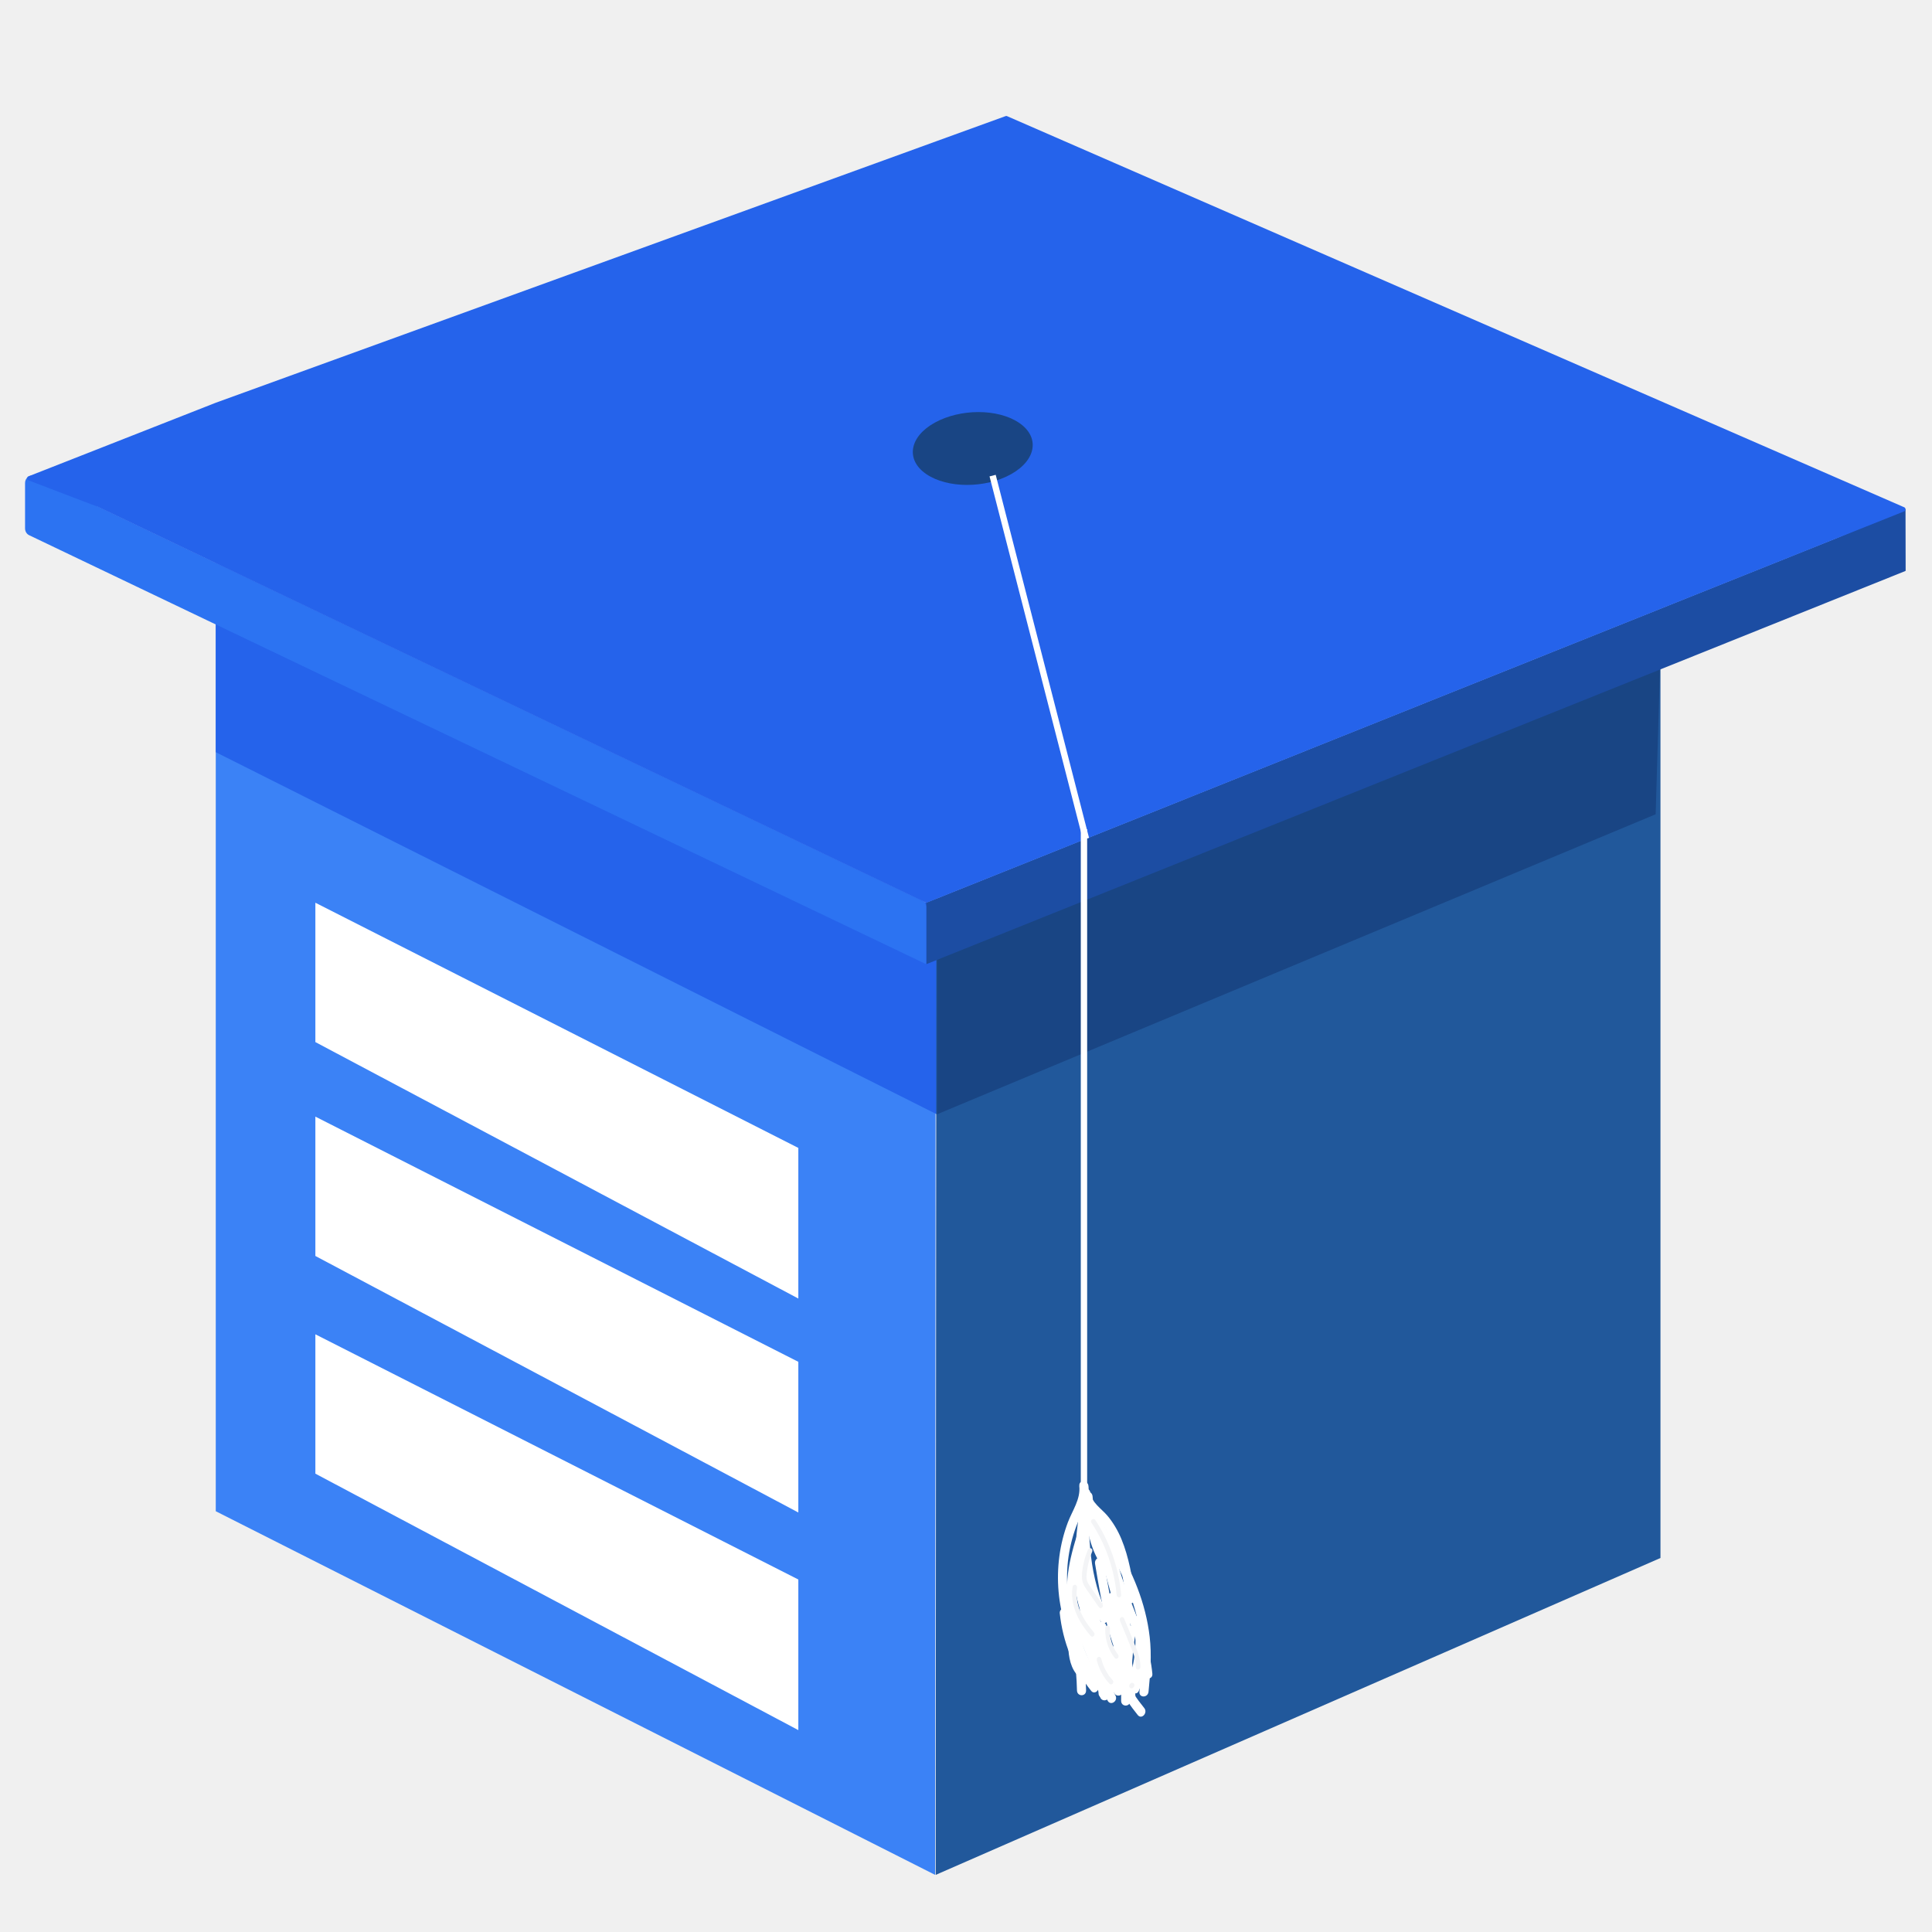
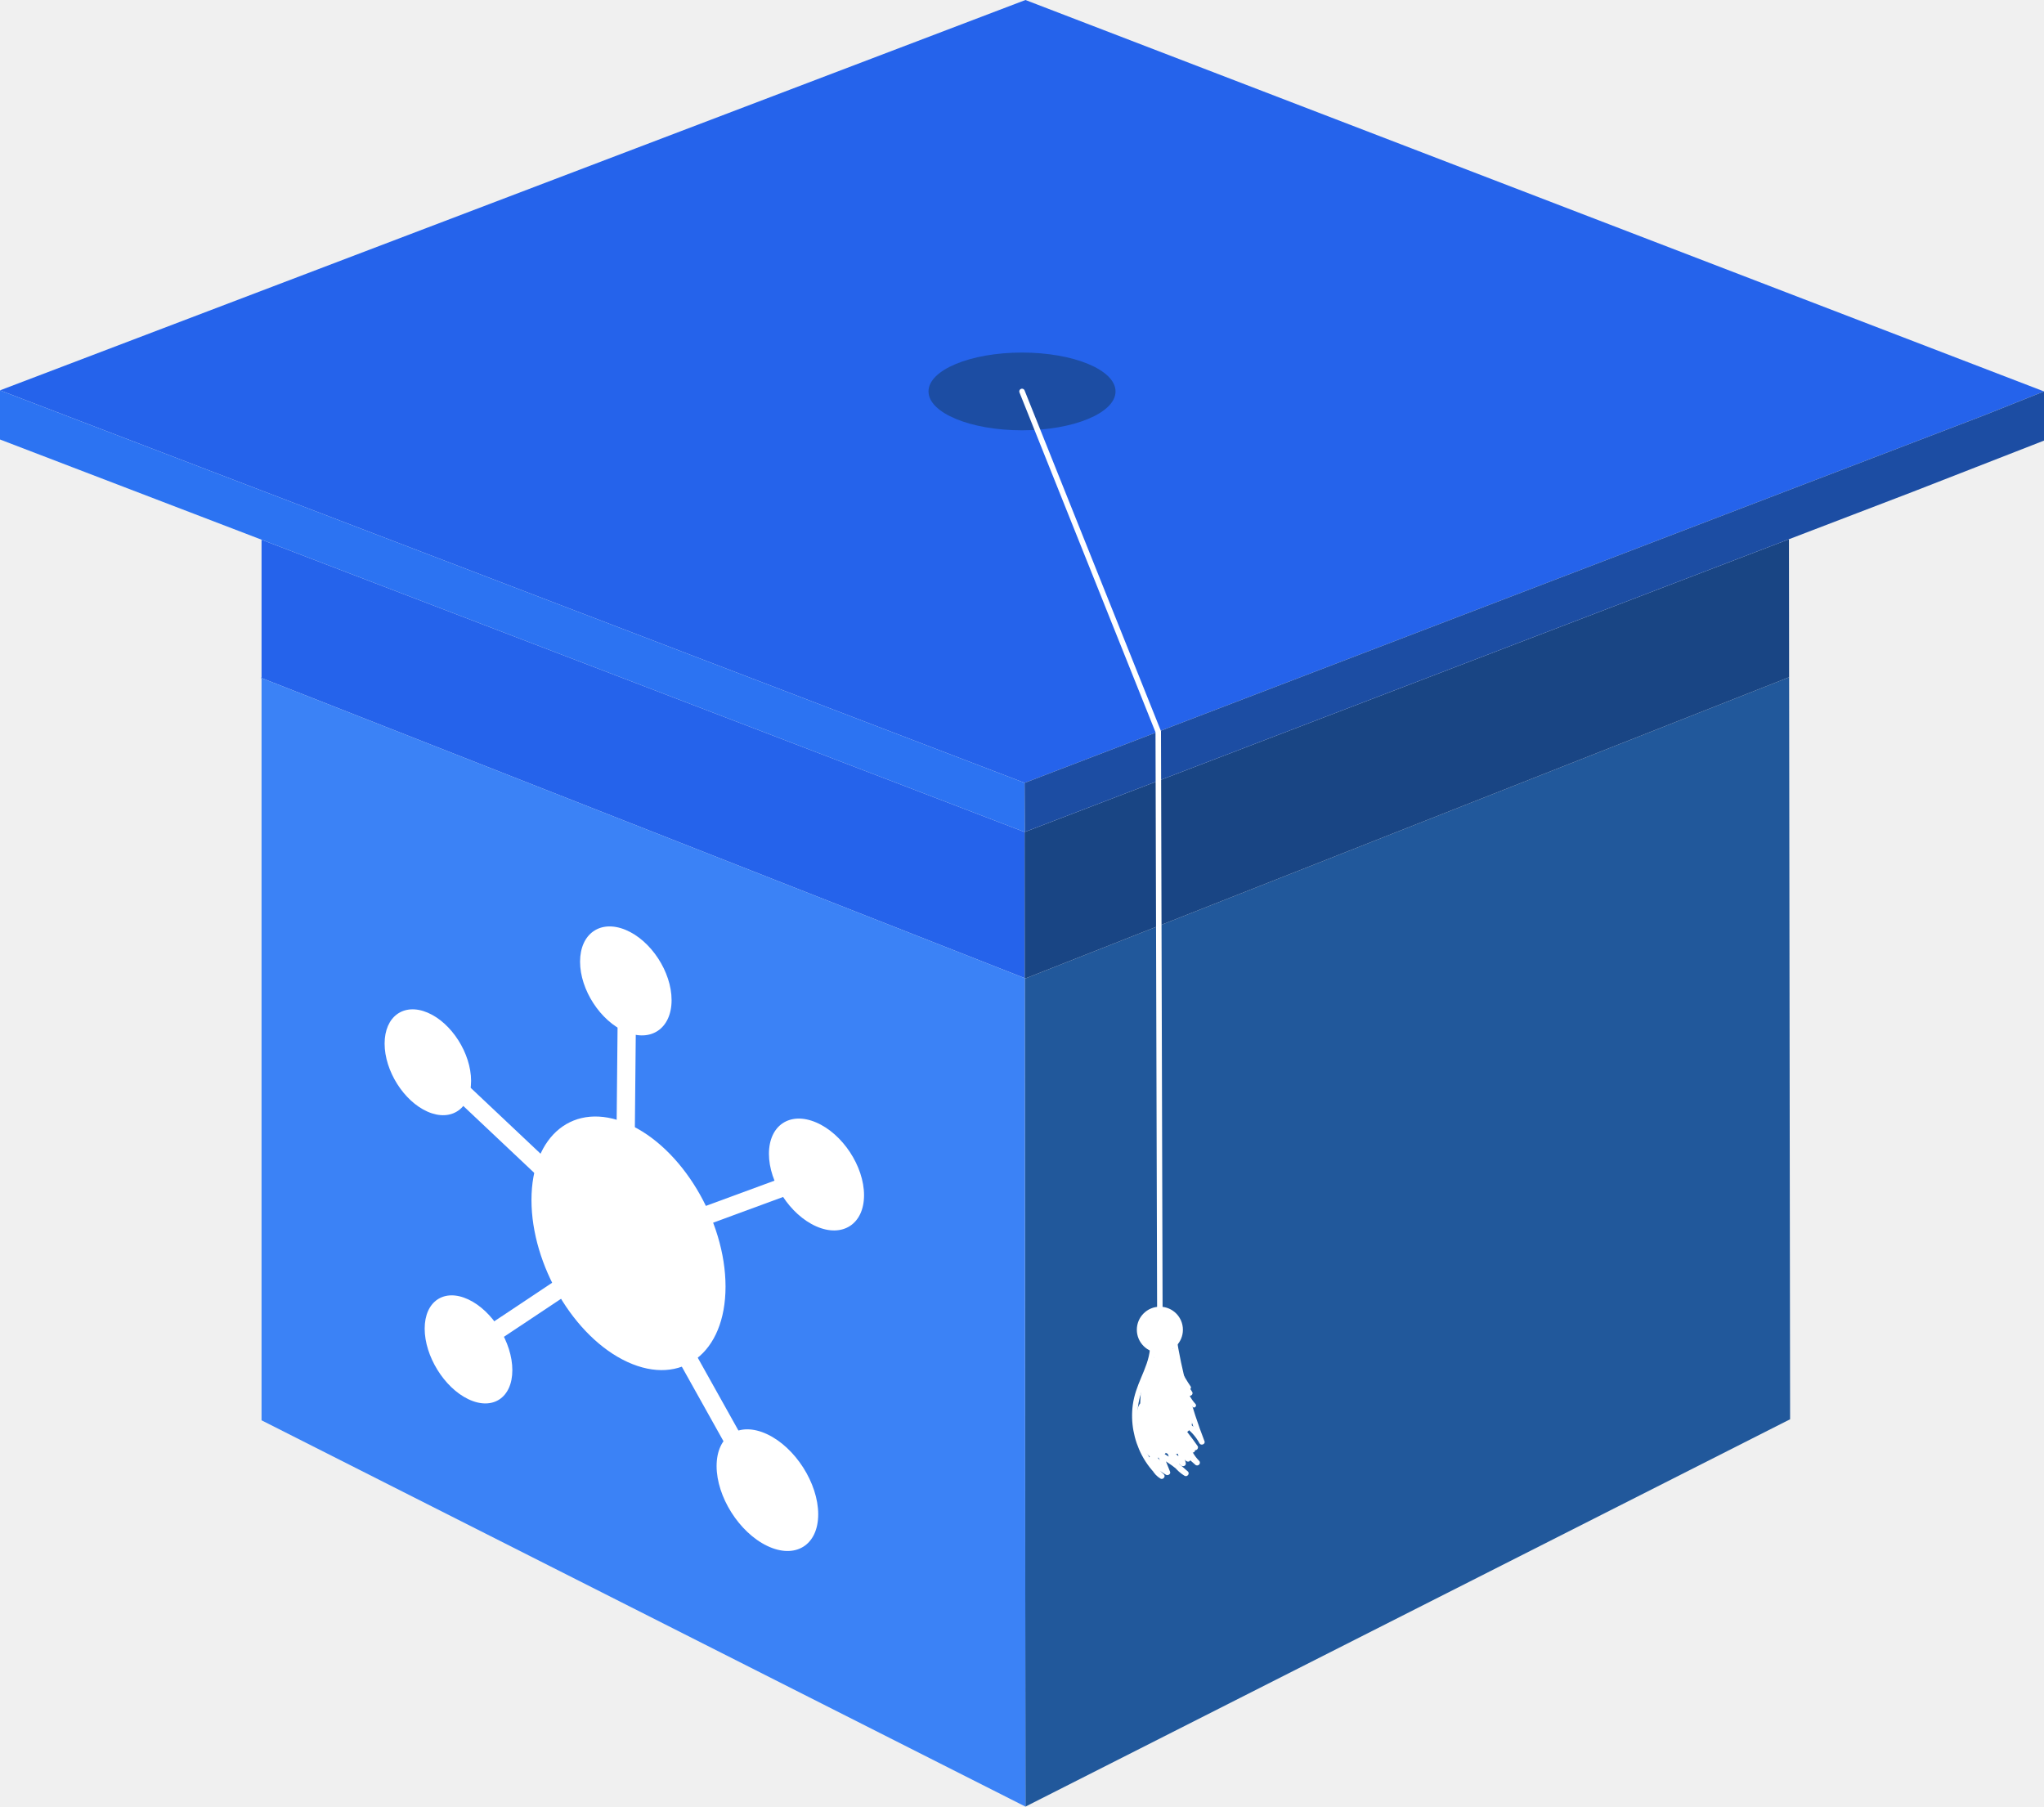
- <svg xmlns="http://www.w3.org/2000/svg" id="Mesa_2" data-name="Mesa 2" viewBox="0 0 96 96" version="1.1" width="96" height="96">
+ <svg xmlns="http://www.w3.org/2000/svg" viewBox="0 0 31.671 27.991" version="1.1" id="svg36" width="31.671" height="27.991">
  <defs id="defs1">
    <style id="style1">
      .cls-1 {
        fill: #194584;
      }

      .cls-2 {
        fill: #1c4da3;
      }

      .cls-3 {
        fill: #fff;
      }

      .cls-4 {
-         fill: #f3f4f6;
+         fill: #3b82f6;
      }

      .cls-5 {
+         fill: #2563eb;
+       }
+ 
+       .cls-6 {
+         stroke: #2563eb;
+         stroke-width: .25px;
+       }
+ 
+       .cls-6, .cls-7, .cls-8 {
        fill: none;
-         stroke: #fff;
        stroke-miterlimit: 10;
      }

-       .cls-6 {
-         fill: #3b82f6;
+       .cls-7 {
+         stroke-linecap: round;
+         stroke-width: 3px;
      }

-       .cls-7 {
-         fill: #2563eb;
+       .cls-7, .cls-8 {
+         stroke: #fff;
      }

      .cls-8 {
+         stroke-width: 10px;
+       }
+ 
+       .cls-9 {
        fill: #21589b;
      }

-       .cls-9 {
+       .cls-10 {
        fill: #2c73f2;
      }
    </style>
  </defs>
-   <g id="Capa_9" data-name="Capa 9" transform="matrix(0.3017876,0,0,0.3309927,-107.0243,-138.7259)">
-     <polygon class="cls-6" points="390.16,645.99 508.6,700.58 508.7,556.13 390.16,508.02 " id="polygon1" />
-     <path class="cls-7" d="m 508.9,554.01 v 32.4 c 0,0 -118.74,-54.37 -118.74,-54.37 v -28.39 l 116.86,50.95 c 0.08,0.03 0.16,0.03 0.24,0.01 z" id="path1" />
-     <polygon class="cls-8" points="508.7,700.58 628.03,653.01 628.03,513.98 508.8,557.55 " id="polygon2" />
-     <polygon class="cls-1" points="628.13,513.98 627.24,541.36 508.9,586.41 508.9,555.61 " id="polygon3" />
-     <path class="cls-2" d="m 668.38,495.61 0.02,9.17 c 0,0 -0.02,0.05 -0.04,0.06 l -161.14,59 c 0,0 -0.08,-0.01 -0.08,-0.06 v -9.11 c 0,0 0.02,-0.05 0.04,-0.06 l 149.66,-54.64 11.46,-4.42 c 0,0 0.08,0.01 0.08,0.06 z" id="path3" />
-     <polygon class="cls-3" points="486.08,614.06 406.56,575.56 406.56,554.64 486.08,591.45 " id="polygon4" />
-     <polygon class="cls-3" points="486.08,646.18 406.56,607.67 406.56,586.75 486.08,623.56 " id="polygon5" />
-     <polygon class="cls-3" points="486.08,678.85 406.56,640.35 406.56,619.43 486.08,656.24 " id="polygon6" />
+   <g id="Capa_3" data-name="Capa 3" transform="scale(0.02830558)">
+     <line class="cls-6" x1="143.17" y1="371.14" x2="142.8" y2="370.99" id="line1" />
  </g>
-   <path class="cls-9" d="m 46.024,45.094 v 2.774 c 0,0.02 -0.018,0.033 -0.036,0.026 L 1.444,26.592 C 1.323,26.532 1.245,26.403 1.245,26.254 v -2.254 c 0,-0.265 0.247,-0.44 0.468,-0.338 l 3.166,1.513 40.947,19.578 c 0.121,0.06 0.199,0.189 0.199,0.338 z" id="path12" style="stroke-width:0.316" />
-   <path class="cls-7" d="m 94.621,25.407 -3.419,1.367 -11.558,4.627 -33.088,13.25 -0.429,0.172 -0.066,0.026 c -0.024,0.006 -0.048,0.006 -0.072,-0.003 L 10.721,27.982 4.875,25.188 1.405,23.864 c -0.081,-0.036 -0.075,-0.165 0.009,-0.195 L 10.721,20.012 45.744,7.302 46.555,7.007 49.969,5.769 c 0.021,-0.01 0.045,-0.007 0.066,0 L 79.643,18.678 94.624,25.208 c 0.081,0.036 0.078,0.165 -0.003,0.199 z" id="path13" style="stroke-width:0.316" />
-   <path class="cls-1" d="m 50.249,23.557 c 1.264,-0.715 1.424,-1.86 0.371,-2.559 -1.053,-0.698 -2.903,-0.695 -4.165,0 -1.271,0.698 -1.47,1.847 -0.429,2.559 1.05,0.718 2.948,0.718 4.222,0 z" id="path14" style="stroke-width:0.316" />
-   <line class="cls-5" x1="49.323" y1="23.633" x2="53.961" y2="41.675" id="line14" style="stroke-width:0.316" />
-   <line class="cls-5" x1="53.862" y1="41.205" x2="53.862" y2="74.205" id="line15" style="stroke-width:0.316" />
-   <path class="cls-3" d="m 53.629,73.841 c 0.072,0.652 -0.35,1.228 -0.567,1.804 -0.205,0.543 -0.347,1.109 -0.423,1.688 -0.154,1.168 -0.051,2.363 0.311,3.475 0.097,0.298 0.534,0.169 0.438,-0.132 -0.371,-1.139 -0.468,-2.37 -0.257,-3.558 0.106,-0.592 0.281,-1.168 0.525,-1.708 0.226,-0.5 0.492,-0.993 0.429,-1.572 -0.033,-0.314 -0.486,-0.318 -0.453,0 v 0 z" id="path15" style="stroke-width:0.316" />
-   <path class="cls-3" d="m 53.675,74.225 c -0.078,2.148 0.009,4.389 0.993,6.305 0.142,0.278 0.534,0.03 0.392,-0.252 -0.945,-1.837 -1.008,-3.998 -0.933,-6.057 0.012,-0.321 -0.441,-0.318 -0.453,0 v 0 z" id="path16" style="stroke-width:0.316" />
-   <path class="cls-3" d="m 53.726,74.185 c 0.06,0.49 0.332,0.818 0.655,1.142 0.347,0.351 0.634,0.722 0.851,1.182 0.435,0.923 0.585,1.979 0.73,2.995 0.045,0.314 0.48,0.182 0.438,-0.132 -0.139,-0.986 -0.299,-1.983 -0.679,-2.9 -0.178,-0.427 -0.416,-0.831 -0.709,-1.175 -0.278,-0.324 -0.773,-0.639 -0.83,-1.115 -0.039,-0.311 -0.492,-0.318 -0.453,0 v 0 z" id="path17" style="stroke-width:0.316" />
-   <path class="cls-3" d="m 53.838,74.357 c 0.094,1.125 0.205,2.294 0.785,3.26 0.299,0.496 0.631,0.937 0.806,1.509 0.178,0.579 0.244,1.188 0.308,1.794 0.033,0.314 0.486,0.318 0.453,0 -0.124,-1.168 -0.305,-2.224 -0.945,-3.194 -0.32,-0.487 -0.567,-0.976 -0.709,-1.562 -0.142,-0.586 -0.196,-1.202 -0.247,-1.811 -0.027,-0.314 -0.48,-0.318 -0.453,0 v 0 z" id="path18" style="stroke-width:0.316" />
-   <path class="cls-3" d="m 53.702,74.486 c -0.178,1.489 -0.423,3.062 -0.244,4.564 0.151,1.301 0.83,2.367 1.672,3.26 0.208,0.222 0.531,-0.129 0.32,-0.351 -0.851,-0.904 -1.494,-1.959 -1.572,-3.29 -0.078,-1.331 0.115,-2.807 0.281,-4.184 0.036,-0.314 -0.416,-0.314 -0.453,0 v 0 z" id="path19" style="stroke-width:0.316" />
-   <path class="cls-3" d="m 53.584,76.069 c -0.459,1.423 -0.803,2.823 -0.359,4.31 0.429,1.433 1.331,2.592 2.152,3.77 0.175,0.252 0.567,0.003 0.392,-0.252 -0.767,-1.106 -1.636,-2.194 -2.064,-3.522 -0.468,-1.443 -0.133,-2.784 0.317,-4.174 0.097,-0.301 -0.341,-0.43 -0.438,-0.132 z" id="path20" style="stroke-width:0.316" />
-   <path class="cls-3" d="m 54.028,75.377 c 0.444,1.278 0.842,2.569 1.192,3.879 0.362,1.357 0.7,2.774 0.468,4.194 -0.051,0.311 0.383,0.447 0.438,0.132 0.232,-1.41 -0.036,-2.8 -0.389,-4.161 -0.353,-1.36 -0.794,-2.804 -1.271,-4.177 -0.103,-0.295 -0.54,-0.169 -0.438,0.132 z" id="path21" style="stroke-width:0.316" />
-   <path class="cls-3" d="m 54.414,77.707 c 0.347,2.115 0.727,4.306 1.871,6.1 0.166,0.261 0.558,0.013 0.392,-0.252 -1.123,-1.761 -1.488,-3.906 -1.826,-5.984 -0.051,-0.314 -0.489,-0.182 -0.438,0.132 v 0 z" id="path22" style="stroke-width:0.316" />
-   <path class="cls-3" d="m 53.868,78.551 c 0.232,2.473 1.162,4.809 2.668,6.67 0.193,0.238 0.513,-0.113 0.32,-0.351 -1.421,-1.754 -2.318,-3.982 -2.535,-6.319 -0.03,-0.314 -0.483,-0.318 -0.453,0 z" id="path23" style="stroke-width:0.316" />
-   <path class="cls-3" d="m 53.696,75.013 c 0.948,1.248 1.841,2.582 2.411,4.091 0.287,0.758 0.495,1.559 0.582,2.373 0.091,0.861 0.012,1.724 -0.072,2.582 -0.03,0.318 0.423,0.314 0.453,0 0.091,-0.91 0.163,-1.814 0.057,-2.724 -0.097,-0.834 -0.308,-1.645 -0.604,-2.42 -0.598,-1.572 -1.518,-2.949 -2.505,-4.25 -0.187,-0.245 -0.504,0.106 -0.32,0.351 v 0 z" id="path24" style="stroke-width:0.316" />
-   <path class="cls-3" d="m 54.924,76.916 c 0.296,2.198 1.675,4.028 1.883,6.249 0.03,0.314 0.483,0.318 0.453,0 -0.211,-2.271 -1.596,-4.137 -1.898,-6.382 -0.042,-0.314 -0.48,-0.182 -0.438,0.132 z" id="path25" style="stroke-width:0.316" />
-   <path class="cls-3" d="m 53.162,79.988 c -0.124,0.645 -0.118,1.341 -0.072,1.996 0.039,0.566 0.205,1.158 0.685,1.45 0.254,0.156 0.483,-0.275 0.229,-0.43 -0.386,-0.235 -0.456,-0.755 -0.471,-1.195 -0.021,-0.559 -0.039,-1.139 0.066,-1.691 0.06,-0.311 -0.377,-0.444 -0.438,-0.132 v 0 z" id="path26" style="stroke-width:0.316" />
-   <path class="cls-3" d="m 53.258,80.117 c -0.184,0.639 -0.057,1.311 0.169,1.916 0.226,0.606 0.552,1.238 0.899,1.807 0.16,0.265 0.552,0.017 0.392,-0.252 -0.314,-0.516 -0.607,-1.062 -0.83,-1.632 -0.211,-0.536 -0.356,-1.132 -0.19,-1.708 0.088,-0.305 -0.35,-0.437 -0.438,-0.132 v 0 z" id="path27" style="stroke-width:0.316" />
-   <path class="cls-3" d="m 52.989,80.434 c 0.32,1.158 0.498,2.35 0.525,3.561 0.006,0.318 0.459,0.321 0.453,0 -0.03,-1.251 -0.211,-2.496 -0.54,-3.694 -0.085,-0.305 -0.522,-0.175 -0.438,0.132 z" id="path28" style="stroke-width:0.316" />
-   <path class="cls-3" d="m 52.658,80.153 c 0.151,1.433 0.688,2.777 1.56,3.863 0.193,0.242 0.513,-0.113 0.32,-0.351 -0.785,-0.976 -1.292,-2.218 -1.427,-3.512 -0.015,-0.136 -0.094,-0.248 -0.226,-0.248 -0.112,0 -0.241,0.116 -0.226,0.248 z" id="path29" style="stroke-width:0.316" />
-   <path class="cls-3" d="m 53.43,80.782 c 0.45,1.284 0.984,2.525 1.606,3.72 0.145,0.278 0.534,0.027 0.392,-0.252 -0.601,-1.155 -1.123,-2.36 -1.56,-3.601 -0.103,-0.295 -0.54,-0.165 -0.438,0.132 z" id="path30" style="stroke-width:0.316" />
-   <path class="cls-3" d="m 53.662,80.027 c 0.244,1.453 0.579,2.886 0.999,4.29 0.091,0.301 0.528,0.172 0.438,-0.132 -0.419,-1.403 -0.754,-2.837 -0.999,-4.29 -0.054,-0.314 -0.489,-0.182 -0.438,0.132 z" id="path31" style="stroke-width:0.316" />
-   <path class="cls-3" d="m 53.334,78.644 c 0.459,1.83 1.065,3.611 1.808,5.322 0.124,0.288 0.516,0.036 0.392,-0.252 -0.724,-1.675 -1.313,-3.416 -1.759,-5.203 -0.078,-0.308 -0.513,-0.175 -0.438,0.132 v 0 z" id="path32" style="stroke-width:0.316" />
-   <path class="cls-3" d="m 55.048,79.445 c 0.522,1.589 0.836,3.247 0.923,4.932 0.015,0.318 0.468,0.321 0.453,0 -0.088,-1.731 -0.401,-3.436 -0.939,-5.064 -0.1,-0.298 -0.537,-0.169 -0.438,0.132 z" id="path33" style="stroke-width:0.316" />
-   <path class="cls-3" d="m 55.995,80.954 c -0.193,1.172 -0.293,2.36 -0.287,3.555 0,0.318 0.453,0.321 0.453,0 -0.003,-1.149 0.085,-2.29 0.272,-3.422 0.051,-0.311 -0.383,-0.447 -0.438,-0.132 z" id="path34" style="stroke-width:0.316" />
-   <path class="cls-3" d="m 56.348,80.597 c 0.157,0.993 0.054,2.012 -0.272,2.952 -0.042,0.126 0.048,0.271 0.157,0.305 0.127,0.04 0.235,-0.046 0.278,-0.172 0.356,-1.026 0.444,-2.138 0.272,-3.217 -0.021,-0.132 -0.169,-0.205 -0.278,-0.172 -0.127,0.04 -0.178,0.172 -0.157,0.305 z" id="path35" style="stroke-width:0.316" />
-   <path class="cls-3" d="m 56.511,81.143 c 0.16,0.884 0.048,1.817 -0.317,2.625 -0.13,0.285 0.263,0.536 0.392,0.252 0.419,-0.933 0.546,-1.986 0.362,-3.009 -0.057,-0.314 -0.492,-0.182 -0.438,0.132 z" id="path36" style="stroke-width:0.316" />
-   <path class="cls-3" d="m 55.805,81.143 c 0.054,0.801 0.024,1.609 -0.094,2.4 -0.021,0.132 0.03,0.268 0.157,0.305 0.109,0.033 0.26,-0.04 0.278,-0.172 0.127,-0.837 0.166,-1.685 0.109,-2.532 -0.009,-0.132 -0.097,-0.248 -0.226,-0.248 -0.115,0 -0.235,0.113 -0.226,0.248 v 0 z" id="path37" style="stroke-width:0.316" />
-   <path class="cls-3" d="m 55.5,80.504 c 0,0.854 0,1.708 0,2.562 0,0.321 0.453,0.321 0.453,0 0,-0.854 0,-1.708 0,-2.562 0,-0.321 -0.453,-0.321 -0.453,0 z" id="path38" style="stroke-width:0.316" />
-   <path class="cls-3" d="m 55.38,80.183 c 0.051,1.175 -0.094,2.34 -0.429,3.456 -0.091,0.305 0.347,0.434 0.438,0.132 0.347,-1.155 0.498,-2.373 0.447,-3.588 -0.015,-0.318 -0.468,-0.321 -0.453,0 v 0 z" id="path39" style="stroke-width:0.316" />
-   <path class="cls-3" d="m 54.523,80.822 c 0.085,1.099 0.106,2.201 0.063,3.3 -0.012,0.321 0.441,0.318 0.453,0 0.042,-1.102 0.021,-2.201 -0.063,-3.3 -0.024,-0.314 -0.477,-0.318 -0.453,0 z" id="path40" style="stroke-width:0.316" />
-   <path class="cls-3" d="m 54,78.803 c -0.169,1.377 -0.081,2.774 0.278,4.108 0.081,0.305 0.519,0.175 0.438,-0.132 -0.335,-1.245 -0.435,-2.555 -0.278,-3.843 0.015,-0.132 -0.03,-0.265 -0.157,-0.305 -0.106,-0.033 -0.263,0.04 -0.278,0.172 v 0 z" id="path41" style="stroke-width:0.316" />
-   <path class="cls-3" d="m 53.889,78.422 c -0.103,1.589 0.051,3.187 0.447,4.72 0.078,0.308 0.516,0.175 0.438,-0.132 -0.386,-1.493 -0.528,-3.039 -0.429,-4.588 0.021,-0.318 -0.432,-0.318 -0.453,0 v 0 z" id="path42" style="stroke-width:0.316" />
-   <path class="cls-3" d="m 53.717,78.551 c 0.16,1.599 0.447,3.178 0.863,4.717 0.081,0.305 0.519,0.175 0.438,-0.132 -0.404,-1.499 -0.691,-3.032 -0.848,-4.588 -0.03,-0.314 -0.486,-0.318 -0.453,0 v 0 z" id="path43" style="stroke-width:0.316" />
-   <path class="cls-4" d="m 54.233,75.661 c 0.697,1.053 1.135,2.297 1.252,3.591 0.015,0.159 0.241,0.159 0.226,0 -0.121,-1.337 -0.561,-2.628 -1.283,-3.717 -0.085,-0.129 -0.281,-0.003 -0.196,0.126 z" id="path44" style="stroke-width:0.316" />
-   <path class="cls-4" d="m 54.067,76.989 c -0.1,0.235 -0.181,0.483 -0.232,0.735 -0.051,0.252 -0.1,0.533 -0.06,0.788 0.039,0.255 0.211,0.46 0.35,0.659 0.157,0.225 0.314,0.45 0.468,0.675 0.036,0.053 0.097,0.083 0.154,0.043 0.048,-0.03 0.078,-0.116 0.039,-0.169 -0.145,-0.209 -0.287,-0.414 -0.432,-0.622 -0.072,-0.103 -0.145,-0.205 -0.214,-0.311 -0.06,-0.089 -0.118,-0.185 -0.139,-0.295 -0.021,-0.109 -0.015,-0.232 0,-0.344 0.015,-0.113 0.03,-0.232 0.054,-0.348 0.048,-0.238 0.118,-0.47 0.211,-0.688 0.027,-0.06 0.015,-0.132 -0.039,-0.169 -0.048,-0.03 -0.13,-0.017 -0.154,0.043 v 0 z" id="path45" style="stroke-width:0.316" />
-   <path class="cls-4" d="m 53.3,78.836 c -0.118,0.722 0.145,1.427 0.537,1.993 0.112,0.159 0.232,0.311 0.359,0.46 0.1,0.116 0.26,-0.06 0.16,-0.175 -0.504,-0.586 -0.975,-1.364 -0.839,-2.211 0.012,-0.066 -0.015,-0.132 -0.078,-0.152 -0.054,-0.017 -0.13,0.02 -0.139,0.086 z" id="path46" style="stroke-width:0.316" />
-   <path class="cls-4" d="m 55.651,80.537 c 0.163,0.387 0.326,0.778 0.483,1.168 0.145,0.357 0.317,0.731 0.305,1.135 -0.006,0.159 0.22,0.159 0.226,0 0.012,-0.434 -0.163,-0.831 -0.317,-1.218 -0.163,-0.407 -0.329,-0.811 -0.498,-1.211 -0.027,-0.06 -0.106,-0.076 -0.154,-0.043 -0.057,0.036 -0.066,0.109 -0.039,0.169 v 0 z" id="path47" style="stroke-width:0.316" />
-   <path class="cls-4" d="m 54.498,82.493 c 0.088,0.348 0.241,0.669 0.447,0.95 0.057,0.076 0.118,0.149 0.181,0.218 0.042,0.046 0.118,0.05 0.16,0 0.042,-0.05 0.045,-0.126 0,-0.175 -0.054,-0.06 -0.109,-0.122 -0.157,-0.185 -0.012,-0.017 -0.024,-0.03 -0.033,-0.046 -0.006,-0.006 -0.012,-0.013 -0.015,-0.023 0,0 0.012,0.017 0.006,0.006 -0.003,-0.006 -0.009,-0.013 -0.012,-0.02 -0.021,-0.033 -0.045,-0.066 -0.066,-0.103 -0.042,-0.07 -0.081,-0.142 -0.118,-0.218 -0.018,-0.036 -0.033,-0.073 -0.051,-0.113 -0.009,-0.017 -0.015,-0.036 -0.021,-0.053 0,0 -0.012,-0.023 -0.009,-0.027 0,0 0.012,0.03 0,0.003 0,-0.006 -0.003,-0.01 -0.006,-0.017 -0.033,-0.089 -0.06,-0.179 -0.085,-0.271 -0.015,-0.063 -0.081,-0.106 -0.139,-0.086 -0.057,0.02 -0.097,0.086 -0.078,0.152 v 0 z" id="path48" style="stroke-width:0.316" />
-   <path class="cls-4" d="m 54.921,80.888 c -0.018,0.417 0.078,0.841 0.275,1.202 0.057,0.103 0.121,0.202 0.193,0.295 0.039,0.05 0.121,0.046 0.16,0 0.045,-0.053 0.042,-0.122 0,-0.175 -0.009,-0.013 -0.018,-0.023 -0.027,-0.036 0,0 -0.027,-0.04 -0.015,-0.02 -0.018,-0.023 -0.033,-0.05 -0.051,-0.076 -0.033,-0.05 -0.063,-0.103 -0.091,-0.159 -0.027,-0.056 -0.054,-0.109 -0.075,-0.165 0,-0.003 -0.018,-0.046 -0.009,-0.023 -0.006,-0.013 -0.012,-0.03 -0.015,-0.043 -0.009,-0.03 -0.021,-0.06 -0.03,-0.086 -0.036,-0.119 -0.06,-0.238 -0.078,-0.361 0.003,0.027 0,-0.02 0,-0.023 0,-0.017 0,-0.03 -0.003,-0.046 0,-0.03 -0.003,-0.063 -0.006,-0.093 0,-0.063 0,-0.122 0,-0.185 0,-0.066 -0.054,-0.126 -0.115,-0.126 -0.063,0 -0.109,0.053 -0.115,0.126 v 0 z" id="path49" style="stroke-width:0.316" />
-   <path class="cls-4" d="m 56.173,83.652 -0.03,0.033 c 0,0 -0.018,0.023 -0.024,0.04 -0.006,0.013 -0.009,0.03 -0.009,0.046 0,0.017 0,0.033 0.009,0.046 0.006,0.017 0.012,0.03 0.024,0.04 l 0.024,0.02 c 0.018,0.01 0.036,0.017 0.057,0.017 h 0.03 c 0.018,-0.01 0.036,-0.02 0.051,-0.036 l 0.03,-0.033 c 0,0 0.018,-0.023 0.024,-0.04 0.006,-0.013 0.009,-0.03 0.009,-0.046 0,-0.017 0,-0.033 -0.009,-0.046 -0.006,-0.017 -0.012,-0.03 -0.024,-0.04 l -0.024,-0.02 c -0.018,-0.01 -0.036,-0.017 -0.057,-0.017 h -0.03 c -0.018,0.01 -0.036,0.02 -0.051,0.036 z" id="path50" style="stroke-width:0.316" />
+   <g id="Capa_7" data-name="Capa 7" transform="scale(0.02830558)">
+     <g id="g36">
+       <polygon class="cls-9" points="979.37,370.69 979.91,776.87 561.34,988.89 560.95,535.41 561.34,535.56 " id="polygon1" />
+       <polygon class="cls-5" points="143.17,295.41 560.88,455.42 560.95,535.41 143.17,371.14 " id="polygon2" />
+       <polygon class="cls-5" points="560.88,428.52 109.88,255.75 109.87,255.75 35.24,227.16 0,213.66 561.34,0 1118.91,214.26 1086.58,227.15 1011.99,255.72 979.22,268.27 " id="polygon3" />
+       <polygon class="cls-10" points="0,240.57 0,213.66 35.24,227.16 109.87,255.75 109.88,255.75 560.88,428.52 561.01,455.38 561,455.38 560.88,455.42 143.17,295.41 " id="polygon4" />
+       <polygon class="cls-1" points="979.28,295.16 979.35,352.13 979.37,370.69 561.34,535.56 560.95,535.41 560.88,455.42 561,455.38 561.01,455.38 " id="polygon5" />
+       <polygon class="cls-2" points="560.88,428.52 979.22,268.27 1011.99,255.72 1086.58,227.15 1118.91,214.26 1118.91,241.17 1047.21,269.14 979.28,295.16 561.01,455.38 " id="polygon6" />
+       <polygon class="cls-4" points="143.17,371.14 560.95,535.41 561.34,988.89 143.17,777.44 " id="polygon7" />
+       <ellipse class="cls-2" cx="559.46" cy="214.26" rx="51.19" ry="21.28" id="ellipse7" />
+       <path class="cls-3" d="m 397.16,704.25 c 0,36.41 -24.18,54.81 -53.68,41.26 -29.16,-13.39 -52.55,-53.02 -52.55,-88.66 0,-35.64 23.39,-54.4 52.55,-41.77 29.5,12.78 53.68,52.76 53.68,89.17 z" id="path7" />
+       <line class="cls-8" x1="341.9" y1="681.76" x2="343.26" y2="541.89" id="line7" />
+       <line class="cls-8" x1="341.9" y1="681.76" x2="420.08" y2="821.67" id="line8" />
+       <line class="cls-8" x1="341.9" y1="681.76" x2="256.47" y2="738.63" id="line9" />
+       <line class="cls-8" x1="234.21" y1="580.21" x2="341.9" y2="681.76" id="line10" />
+       <line class="cls-8" x1="445.78" y1="643.57" x2="341.9" y2="681.76" id="line11" />
+       <path class="cls-3" d="m 257.88,591.67 c 0,15.06 -10.69,22.58 -23.8,16.84 -13.03,-5.71 -23.54,-22.38 -23.54,-37.27 0,-14.89 10.51,-22.49 23.54,-16.95 13.11,5.57 23.8,22.32 23.8,37.38 z" id="path11" />
+       <path class="cls-3" d="m 317.53,526.42 c 0,15.32 11.12,32.47 24.91,38.35 13.88,5.91 25.19,-1.83 25.19,-17.32 0,-15.49 -11.32,-32.73 -25.19,-38.47 -13.87,-5.74 -24.91,2.12 -24.91,17.44 z" id="path12" />
+       <path class="cls-3" d="m 420.92,631.59 c 0,15.61 11.55,33.36 25.88,39.68 14.42,6.36 26.18,-1.25 26.18,-17.05 0,-15.8 -11.76,-33.63 -26.18,-39.81 -14.42,-6.18 -25.88,1.57 -25.88,17.18 z" id="path13" />
+       <path class="cls-3" d="m 232.47,727.27 c 0,14.99 10.65,32.26 23.86,38.59 13.29,6.38 24.13,-0.72 24.13,-15.88 0,-15.16 -10.84,-32.51 -24.13,-38.72 -13.21,-6.17 -23.86,1.01 -23.86,16.01 z" id="path14" />
+       <path class="cls-3" d="m 392.27,802.47 c 0,16.78 12.34,36.32 27.65,43.69 15.4,7.41 27.97,-0.3 27.97,-17.28 0,-16.98 -12.56,-36.62 -27.97,-43.84 -15.31,-7.17 -27.65,0.65 -27.65,17.43 z" id="path15" />
+       <polyline class="cls-7" points="559.46 214.26 634.03 400.51 634.92 721.16" id="polyline15" />
+       <circle class="cls-3" cx="634.92" cy="727.87" r="12.61" id="circle15" />
+       <path class="cls-3" d="m 629.49,738.39 c -0.47,5.53 -2.72,10.69 -4.84,15.74 -2.12,5.05 -3.85,9.64 -4.55,14.85 -1.27,9.41 0.55,19.12 4.94,27.52 2.49,4.75 5.85,9.06 9.89,12.6 l 1.82,-2.36 c -3.07,-1.86 -4.77,-5.26 -4.54,-8.83 l -2.8,0.76 c 2.18,3.6 5.22,6.55 8.89,8.6 1.04,0.58 2.72,-0.41 2.2,-1.69 -1.28,-3.21 -2.56,-6.41 -3.83,-9.62 l -2.2,1.69 c 4.93,2.76 9.5,6.07 13.64,9.92 l 1.82,-2.36 c -3.79,-2.28 -6.55,-5.89 -7.77,-10.15 l -2.51,1.46 c 2.31,1.88 4.61,3.77 6.92,5.65 1.12,0.91 2.89,0.09 2.51,-1.46 -0.67,-2.67 -1.34,-5.35 -2.01,-8.02 l -2.2,1.69 c 3.34,2.2 6.48,4.65 9.42,7.36 1.42,1.31 3.48,-0.74 2.12,-2.12 -5.09,-5.16 -7.49,-12.71 -6.18,-19.87 l -2.2,0.9 c 3.61,2.38 6.52,5.59 8.58,9.39 0.79,1.46 3.37,0.45 2.74,-1.16 -7.28,-18.71 -12.5,-38.18 -15.54,-58.02 -0.29,-1.9 -3.18,-1.09 -2.89,0.8 3.04,19.84 8.26,39.31 15.54,58.02 l 2.74,-1.16 c -2.31,-4.25 -5.63,-7.81 -9.66,-10.46 -0.76,-0.5 -2.03,-0.03 -2.2,0.9 -1.5,8.23 1.07,16.81 6.96,22.78 l 2.12,-2.12 c -3.12,-2.88 -6.47,-5.5 -10.03,-7.83 -1.13,-0.75 -2.51,0.48 -2.2,1.69 0.67,2.67 1.34,5.35 2.01,8.02 l 2.51,-1.46 c -2.31,-1.88 -4.61,-3.77 -6.92,-5.65 -1.09,-0.89 -2.95,-0.09 -2.51,1.46 1.42,5 4.69,9.26 9.14,11.95 1.44,0.87 3.08,-1.18 1.82,-2.36 -4.32,-4.02 -9.1,-7.51 -14.25,-10.39 -1.04,-0.58 -2.71,0.41 -2.2,1.69 1.28,3.21 2.56,6.41 3.83,9.62 l 2.2,-1.69 c -3.24,-1.8 -5.9,-4.35 -7.82,-7.52 -0.8,-1.32 -2.7,-0.7 -2.8,0.76 -0.3,4.6 2.1,9.04 6.02,11.42 1.43,0.86 3.12,-1.22 1.82,-2.36 -6.96,-6.09 -11.62,-14.42 -13.49,-23.46 -0.93,-4.51 -1.14,-9.2 -0.57,-13.77 0.62,-4.97 2.38,-9.63 4.29,-14.22 2.32,-5.55 4.69,-11.08 5.2,-17.14 0.16,-1.92 -2.84,-1.91 -3,0 v 0 z" id="path16" />
+       <path class="cls-3" d="m 637.65,738.19 c 1.09,4.44 2.7,8.75 4.82,12.81 2.23,4.27 4.96,8.29 7.52,12.36 1.02,1.63 3.62,0.13 2.59,-1.51 -2.48,-3.95 -5.12,-7.84 -7.31,-11.96 -2.19,-4.12 -3.66,-8.15 -4.73,-12.5 -0.46,-1.87 -3.35,-1.08 -2.89,0.8 z" id="path17" />
+       <path class="cls-3" d="m 636.48,739.61 c 1.85,8.47 6.05,16.32 12.02,22.61 1.33,1.4 3.45,-0.72 2.12,-2.12 -5.63,-5.93 -9.51,-13.3 -11.25,-21.28 -0.41,-1.89 -3.3,-1.09 -2.89,0.8 v 0 z" id="path18" />
+       <path class="cls-3" d="m 633.43,739.88 c -0.81,4.67 1.06,9.17 2.61,13.5 1.55,4.33 3.18,8.27 5.65,11.95 1.07,1.59 3.67,0.09 2.59,-1.51 -2.26,-3.35 -3.84,-7.04 -5.21,-10.83 -1.37,-3.79 -3.47,-8.2 -2.75,-12.31 0.33,-1.89 -2.56,-2.7 -2.89,-0.8 z" id="path19" />
+       <path class="cls-3" d="m 633.05,753.5 c 2.42,6.27 5.82,12.05 10.11,17.22 0.52,0.62 1.59,0.54 2.12,0 0.62,-0.62 0.52,-1.5 0,-2.12 -3.94,-4.75 -7.11,-10.15 -9.33,-15.9 -0.29,-0.76 -1.01,-1.28 -1.85,-1.05 -0.72,0.2 -1.34,1.09 -1.05,1.85 z" id="path20" />
+       <path class="cls-3" d="m 631.53,758.77 c -0.43,1.9 0.19,3.66 1.15,5.3 0.91,1.54 1.94,3.02 2.98,4.47 2.12,2.93 4.44,5.72 6.95,8.33 1.34,1.39 3.46,-0.73 2.12,-2.12 -2.19,-2.28 -4.26,-4.69 -6.13,-7.24 -0.94,-1.29 -1.85,-2.6 -2.71,-3.95 -0.72,-1.13 -1.8,-2.57 -1.48,-4 0.43,-1.88 -2.46,-2.68 -2.89,-0.8 v 0 z" id="path21" />
+       <path class="cls-3" d="m 632.66,769.17 c 2.79,5.34 6.69,10.1 11.4,13.86 0.63,0.51 1.5,0.62 2.12,0 0.52,-0.52 0.64,-1.61 0,-2.12 -4.53,-3.62 -8.25,-8.11 -10.93,-13.25 -0.89,-1.71 -3.48,-0.2 -2.59,1.51 z" id="path22" />
+       <path class="cls-3" d="m 632.54,773.61 c 3.16,5.25 6.82,10.19 10.91,14.76 1.29,1.44 3.4,-0.69 2.12,-2.12 -3.92,-4.38 -7.4,-9.12 -10.44,-14.16 -1,-1.65 -3.59,-0.15 -2.59,1.51 v 0 z" id="path23" />
+       <path class="cls-3" d="m 632.69,776.21 c 0.93,2.79 2.87,5.09 4.6,7.4 1.88,2.5 3.79,4.97 5.74,7.41 0.51,0.63 1.59,0.53 2.12,0 0.63,-0.63 0.51,-1.49 0,-2.12 -1.79,-2.24 -3.55,-4.51 -5.28,-6.8 -1.55,-2.06 -3.47,-4.2 -4.3,-6.69 -0.61,-1.82 -3.51,-1.04 -2.89,0.8 v 0 z" id="path24" />
+       <path class="cls-3" d="m 635.38,782.43 c 1.6,4.69 4.39,8.93 8.12,12.19 0.61,0.53 1.52,0.6 2.12,0 0.54,-0.54 0.61,-1.59 0,-2.12 -3.35,-2.92 -5.92,-6.67 -7.35,-10.86 -0.26,-0.77 -1.03,-1.27 -1.85,-1.05 -0.75,0.21 -1.31,1.08 -1.05,1.85 v 0 z" id="path25" />
+       <path class="cls-3" d="m 640.77,781.62 c 3.01,3.42 6.12,6.75 9.34,9.98 0.57,0.57 1.55,0.57 2.12,0 0.57,-0.57 0.57,-1.55 0,-2.12 -3.22,-3.23 -6.33,-6.56 -9.34,-9.98 -0.53,-0.61 -1.57,-0.55 -2.12,0 -0.6,0.6 -0.54,1.51 0,2.12 z" id="path26" />
+       <path class="cls-3" d="m 642.42,779.53 c 3.79,4.3 7.32,8.81 10.58,13.52 0.46,0.66 1.31,0.97 2.05,0.54 0.66,-0.39 1,-1.38 0.54,-2.05 -3.41,-4.92 -7.1,-9.64 -11.05,-14.13 -0.54,-0.61 -1.57,-0.55 -2.12,0 -0.6,0.6 -0.54,1.51 0,2.12 z" id="path27" />
+       <path class="cls-3" d="m 643.77,786.94 c 2.43,2.29 4.76,4.67 7,7.15 0.53,0.58 1.59,0.58 2.12,0 0.57,-0.62 0.56,-1.5 0,-2.12 -2.24,-2.48 -4.57,-4.86 -7,-7.15 -0.57,-0.54 -1.56,-0.61 -2.12,0 -0.56,0.61 -0.61,1.55 0,2.12 z" id="path28" />
+       <path class="cls-3" d="m 644.71,789.47 c 1.23,0.85 2.45,1.72 3.65,2.62 0.29,0.22 0.59,0.44 0.88,0.67 0.02,0.02 0.24,0.18 0.12,0.09 -0.12,-0.09 0.1,0.08 0.12,0.09 0.15,0.11 0.29,0.23 0.44,0.34 0.6,0.47 1.19,0.95 1.78,1.43 0.59,0.48 1.54,0.64 2.12,0 0.5,-0.55 0.65,-1.59 0,-2.12 -2.45,-2.01 -4.98,-3.92 -7.59,-5.71 -0.65,-0.45 -1.69,-0.14 -2.05,0.54 -0.4,0.76 -0.15,1.58 0.54,2.05 v 0 z" id="path29" />
+       <path class="cls-3" d="m 643.25,790.14 c 1.81,2.08 3.62,4.17 5.43,6.25 0.52,0.59 1.6,0.57 2.12,0 0.58,-0.63 0.55,-1.49 0,-2.12 -1.81,-2.08 -3.62,-4.17 -5.43,-6.25 -0.52,-0.59 -1.6,-0.57 -2.12,0 -0.58,0.63 -0.55,1.49 0,2.12 z" id="path30" />
+       <path class="cls-3" d="m 643.78,793.88 c 1.63,2.09 3.45,4.02 5.45,5.76 0.59,0.52 1.55,0.62 2.12,0 0.52,-0.57 0.63,-1.57 0,-2.12 -1.99,-1.75 -3.82,-3.68 -5.45,-5.76 -0.22,-0.28 -0.72,-0.44 -1.06,-0.44 -0.37,0 -0.81,0.16 -1.06,0.44 -0.25,0.28 -0.46,0.66 -0.44,1.06 0.02,0.42 0.18,0.73 0.44,1.06 z" id="path31" />
+       <path class="cls-3" d="m 631.73,743.8 c 1.63,6.25 3.26,12.51 4.89,18.76 0.67,2.59 1.35,5.17 2.02,7.76 0.92,3.52 1.12,4.19 0.07,7.54 -1.11,3.53 1.95,7.87 5.79,7.6 2.06,-0.15 3.56,-0.43 5.3,-1.6 4.55,-3.03 3.34,-11.68 -3.03,-11.18 -3.95,0.31 -6.1,2.01 -7.79,5.51 -0.71,1.47 -1.24,3.07 -1.6,4.65 -0.4,1.8 0.02,4.09 -0.42,5.75 l 5.79,-4.4 c 2.85,-0.33 1.6,-0.31 1.17,-2.93 -0.16,-1.01 -0.18,-2.05 -0.24,-3.07 -0.17,-3.28 -0.26,-6.55 -0.54,-9.82 -0.58,-6.75 -1.47,-13.47 -2.27,-20.19 -0.67,-5.67 -7.81,-8.47 -11.18,-3.03 -6.9,11.16 -5.15,23.96 -5.85,36.44 h 12 c -0.01,-4.84 1.04,-10.42 -2.18,-14.4 -1.23,-1.53 -4.02,-2.19 -5.84,-1.54 -6.07,2.17 -5.75,7.96 -5.22,13.46 0.56,5.81 1.51,11.5 4.98,16.35 4.46,6.22 14.87,0.24 10.36,-6.06 -2.53,-3.53 -5.15,-11.78 -3.42,-16.12 l -4.19,4.19 0.68,-0.24 -5.84,-1.54 0.33,0.41 -1.76,-4.24 c 0.39,3.17 0.08,6.56 0.09,9.75 0.02,7.77 11.57,7.67 12,0 0.57,-10.16 -1.41,-21.3 4.21,-30.38 -3.73,-1.01 -7.45,-2.02 -11.18,-3.03 1.18,10.01 2.26,19.95 2.8,30.01 0.32,5.96 2.32,19.01 11.06,18 2.65,-0.31 5.05,-1.65 5.79,-4.4 0.74,-2.75 -0.51,-6.57 1.44,-8.79 l -4.24,1.76 1.04,-0.08 c -1.01,-3.73 -2.02,-7.45 -3.03,-11.18 l 0.76,-0.04 5.79,7.6 c 0.93,-2.97 1.89,-5.04 1.36,-8.24 -0.56,-3.36 -1.69,-6.69 -2.55,-9.99 -1.93,-7.4 -3.86,-14.8 -5.79,-22.21 -1.95,-7.47 -13.53,-4.3 -11.57,3.19 v 0 z" id="path32" />
+       <path class="cls-3" d="m 635.84,800.17 c -3.69,-3.47 -6.59,-7.74 -8.3,-12.52 -1.71,-4.78 -2.38,-10.06 -4.99,-14.58 -0.72,-1.25 -2.67,-0.12 -1.94,1.14 2.71,4.69 3.2,10.21 5.2,15.18 1.89,4.69 4.76,8.9 8.44,12.36 1.05,0.99 2.65,-0.6 1.59,-1.59 v 0 z" id="path33" />
+       <path class="cls-3" d="m 644.15,750.14 c 1.45,0 1.45,-2.25 0,-2.25 -1.45,0 -1.45,2.25 0,2.25 z" id="path34" />
+       <path class="cls-3" d="m 644.45,750.92 c 1.59,3.17 3.39,6.23 5.4,9.15 0.34,0.5 0.99,0.73 1.54,0.4 0.49,-0.29 0.75,-1.04 0.4,-1.54 -2.01,-2.92 -3.82,-5.98 -5.4,-9.15 -0.27,-0.54 -1.04,-0.7 -1.54,-0.4 -0.55,0.32 -0.68,0.99 -0.4,1.54 z" id="path35" />
+       <path class="cls-3" d="m 642.62,748.39 c 3.35,7.28 4.61,15.64 10.21,21.71 0.98,1.07 2.57,-0.53 1.59,-1.59 -5.41,-5.86 -6.62,-14.22 -9.86,-21.25 -0.6,-1.31 -2.54,-0.17 -1.94,1.14 v 0 z" id="path36" />
+     </g>
+   </g>
</svg>
